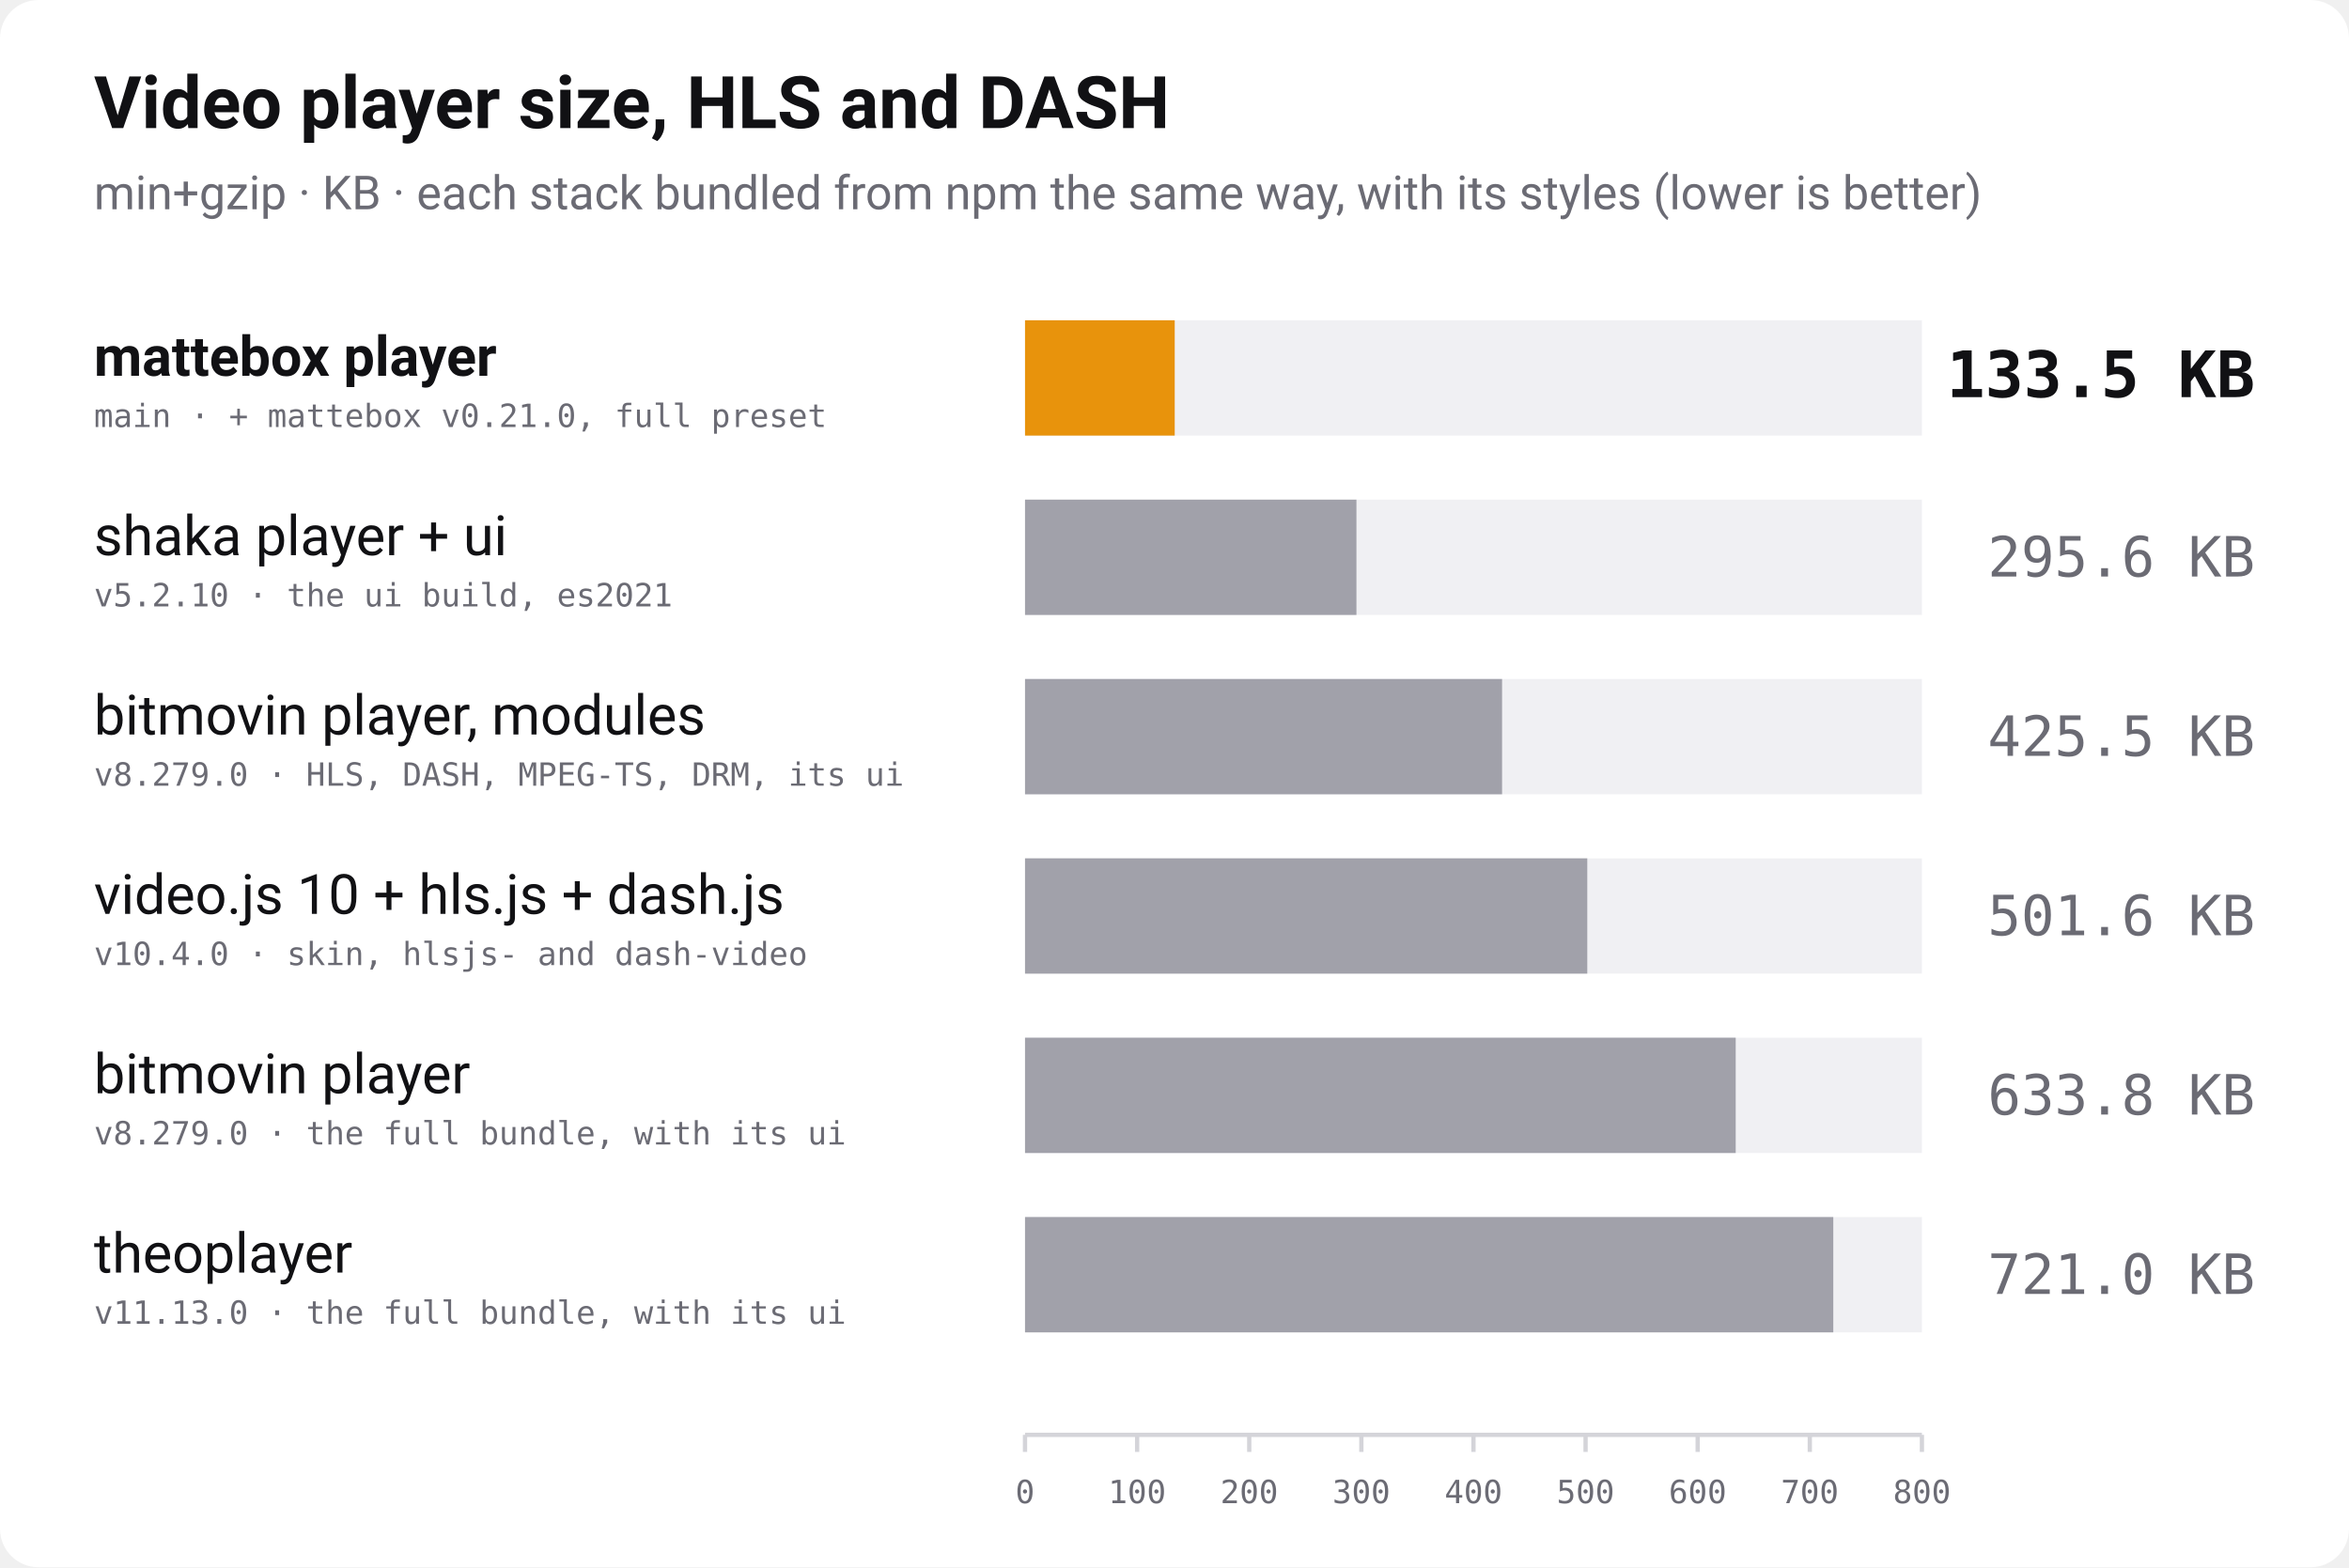
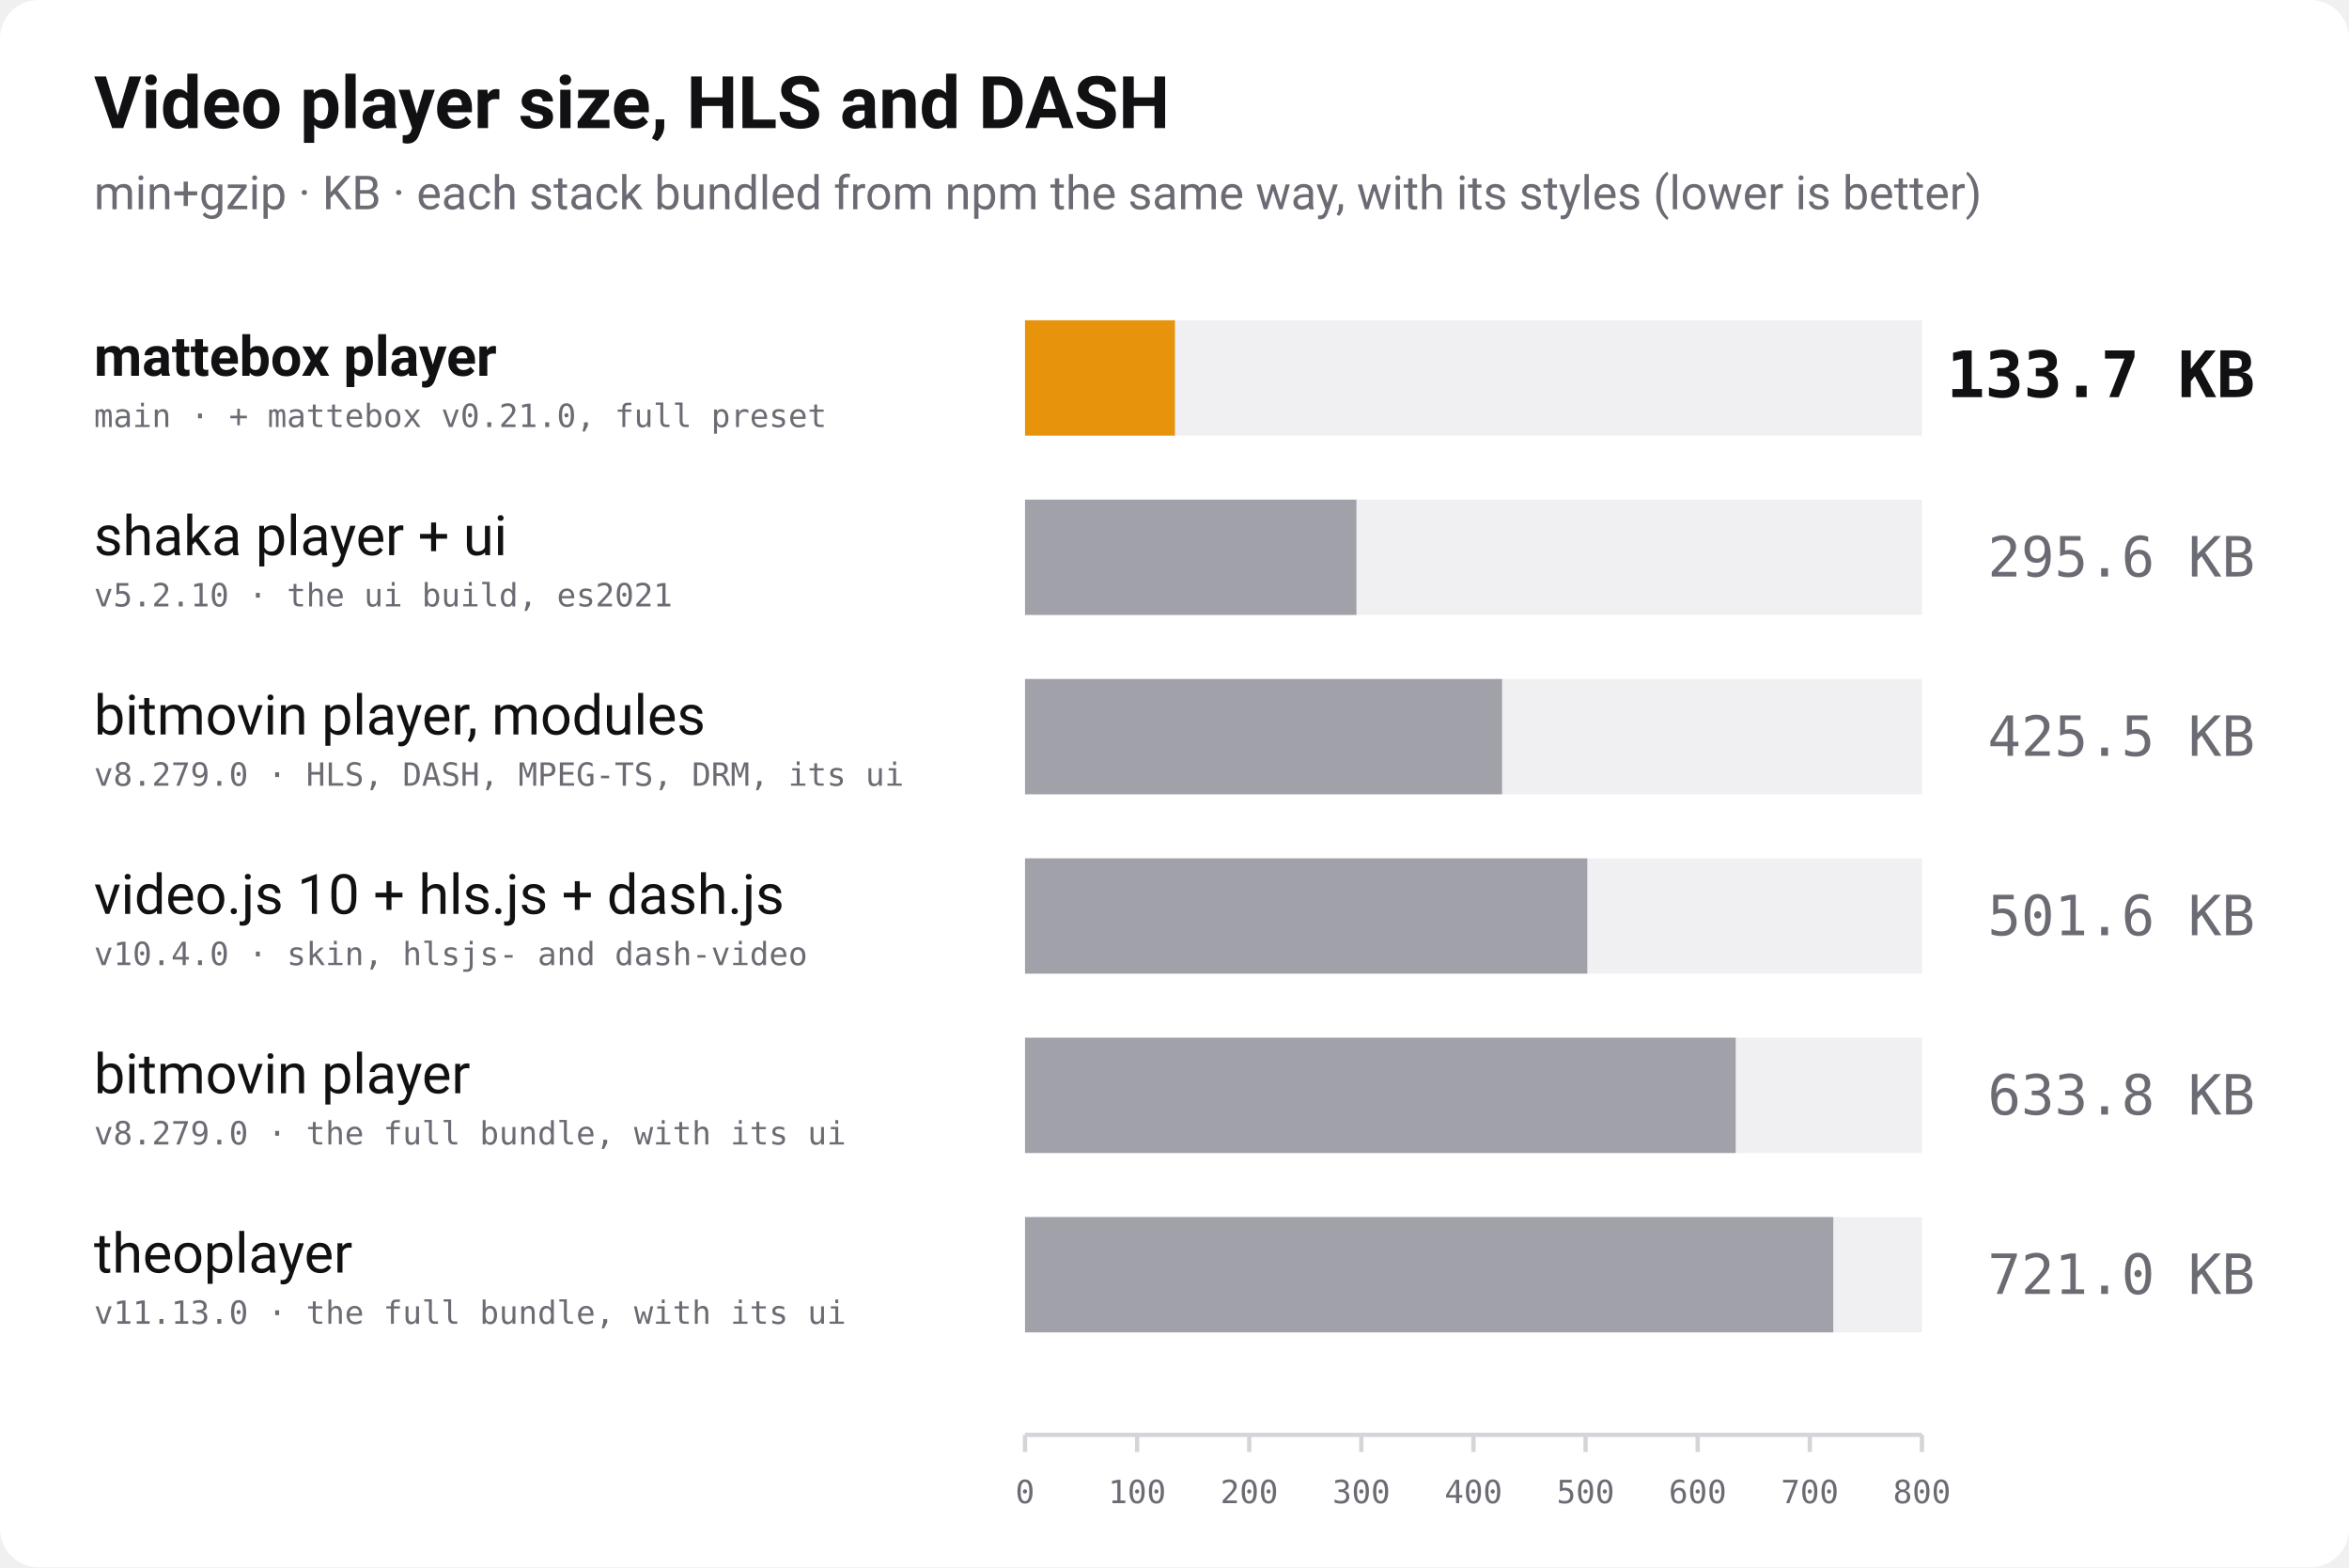
<svg xmlns="http://www.w3.org/2000/svg" width="1100" height="734" viewBox="0 0 1100 734" role="img" aria-label="Bundle size of video players with HLS and DASH playback, min+gzip, lower is better">
  <rect width="1100" height="734" rx="18" fill="#ffffff" />
  <text x="44" y="60" font-family="-apple-system, 'Segoe UI', Roboto, Helvetica, Arial, sans-serif" font-size="34" font-weight="700" fill="#111114">Video player size, HLS and DASH</text>
  <text x="44" y="98" font-family="-apple-system, 'Segoe UI', Roboto, Helvetica, Arial, sans-serif" font-size="22" fill="#6b6b74">min+gzip · KB · each stack bundled from npm the same way, with its styles (lower is better)</text>
  <text x="44" y="176" font-family="-apple-system, 'Segoe UI', Roboto, Helvetica, Arial, sans-serif" font-size="26" font-weight="700" fill="#111114">mattebox player</text>
  <text x="44" y="200" font-family="ui-monospace, 'SF Mono', Menlo, Consolas, monospace" font-size="15" fill="#6b6b74">main · + mattebox v0.21.0, full preset</text>
  <rect x="480" y="150" width="420" height="54" fill="#f0f0f3" />
-   <rect x="480" y="150" width="70.1" height="54" fill="#e8930c" />
-   <text x="1056" y="186" text-anchor="end" font-family="ui-monospace, 'SF Mono', Menlo, Consolas, monospace" font-size="30" font-weight="700" fill="#111114">133.5 KB</text>
+   <rect x="480" y="150" width="70.2" height="54" fill="#e8930c" />
+   <text x="1056" y="186" text-anchor="end" font-family="ui-monospace, 'SF Mono', Menlo, Consolas, monospace" font-size="30" font-weight="700" fill="#111114">133.7 KB</text>
  <text x="44" y="260" font-family="-apple-system, 'Segoe UI', Roboto, Helvetica, Arial, sans-serif" font-size="26" font-weight="400" fill="#111114">shaka player + ui</text>
  <text x="44" y="284" font-family="ui-monospace, 'SF Mono', Menlo, Consolas, monospace" font-size="15" fill="#6b6b74">v5.2.10 · the ui build, es2021</text>
  <rect x="480" y="234" width="420" height="54" fill="#f0f0f3" />
  <rect x="480" y="234" width="155.2" height="54" fill="#a1a1aa" />
  <text x="1056" y="270" text-anchor="end" font-family="ui-monospace, 'SF Mono', Menlo, Consolas, monospace" font-size="26" font-weight="400" fill="#6b6b74">295.6 KB</text>
  <text x="44" y="344" font-family="-apple-system, 'Segoe UI', Roboto, Helvetica, Arial, sans-serif" font-size="26" font-weight="400" fill="#111114">bitmovin player, modules</text>
  <text x="44" y="368" font-family="ui-monospace, 'SF Mono', Menlo, Consolas, monospace" font-size="15" fill="#6b6b74">v8.279.0 · HLS, DASH, MPEG-TS, DRM, its ui</text>
  <rect x="480" y="318" width="420" height="54" fill="#f0f0f3" />
  <rect x="480" y="318" width="223.4" height="54" fill="#a1a1aa" />
  <text x="1056" y="354" text-anchor="end" font-family="ui-monospace, 'SF Mono', Menlo, Consolas, monospace" font-size="26" font-weight="400" fill="#6b6b74">425.5 KB</text>
  <text x="44" y="428" font-family="-apple-system, 'Segoe UI', Roboto, Helvetica, Arial, sans-serif" font-size="26" font-weight="400" fill="#111114">video.js 10 + hls.js + dash.js</text>
  <text x="44" y="452" font-family="ui-monospace, 'SF Mono', Menlo, Consolas, monospace" font-size="15" fill="#6b6b74">v10.4.0 · skin, hlsjs- and dash-video</text>
  <rect x="480" y="402" width="420" height="54" fill="#f0f0f3" />
  <rect x="480" y="402" width="263.3" height="54" fill="#a1a1aa" />
  <text x="1056" y="438" text-anchor="end" font-family="ui-monospace, 'SF Mono', Menlo, Consolas, monospace" font-size="26" font-weight="400" fill="#6b6b74">501.6 KB</text>
  <text x="44" y="512" font-family="-apple-system, 'Segoe UI', Roboto, Helvetica, Arial, sans-serif" font-size="26" font-weight="400" fill="#111114">bitmovin player</text>
  <text x="44" y="536" font-family="ui-monospace, 'SF Mono', Menlo, Consolas, monospace" font-size="15" fill="#6b6b74">v8.279.0 · the full bundle, with its ui</text>
  <rect x="480" y="486" width="420" height="54" fill="#f0f0f3" />
  <rect x="480" y="486" width="332.8" height="54" fill="#a1a1aa" />
  <text x="1056" y="522" text-anchor="end" font-family="ui-monospace, 'SF Mono', Menlo, Consolas, monospace" font-size="26" font-weight="400" fill="#6b6b74">633.8 KB</text>
  <text x="44" y="596" font-family="-apple-system, 'Segoe UI', Roboto, Helvetica, Arial, sans-serif" font-size="26" font-weight="400" fill="#111114">theoplayer</text>
  <text x="44" y="620" font-family="ui-monospace, 'SF Mono', Menlo, Consolas, monospace" font-size="15" fill="#6b6b74">v11.13.0 · the full bundle, with its ui</text>
  <rect x="480" y="570" width="420" height="54" fill="#f0f0f3" />
  <rect x="480" y="570" width="378.5" height="54" fill="#a1a1aa" />
  <text x="1056" y="606" text-anchor="end" font-family="ui-monospace, 'SF Mono', Menlo, Consolas, monospace" font-size="26" font-weight="400" fill="#6b6b74">721.0 KB</text>
  <line x1="480" y1="672" x2="900" y2="672" stroke="#d4d4d9" stroke-width="2" />
  <line x1="480.0" y1="672" x2="480.0" y2="680" stroke="#d4d4d9" stroke-width="2" />
  <text x="480.0" y="704" text-anchor="middle" font-family="ui-monospace, 'SF Mono', Menlo, Consolas, monospace" font-size="15" fill="#6b6b74">0</text>
  <line x1="532.5" y1="672" x2="532.5" y2="680" stroke="#d4d4d9" stroke-width="2" />
  <text x="532.5" y="704" text-anchor="middle" font-family="ui-monospace, 'SF Mono', Menlo, Consolas, monospace" font-size="15" fill="#6b6b74">100</text>
  <line x1="585.0" y1="672" x2="585.0" y2="680" stroke="#d4d4d9" stroke-width="2" />
  <text x="585.0" y="704" text-anchor="middle" font-family="ui-monospace, 'SF Mono', Menlo, Consolas, monospace" font-size="15" fill="#6b6b74">200</text>
  <line x1="637.5" y1="672" x2="637.5" y2="680" stroke="#d4d4d9" stroke-width="2" />
  <text x="637.5" y="704" text-anchor="middle" font-family="ui-monospace, 'SF Mono', Menlo, Consolas, monospace" font-size="15" fill="#6b6b74">300</text>
  <line x1="690.0" y1="672" x2="690.0" y2="680" stroke="#d4d4d9" stroke-width="2" />
  <text x="690.0" y="704" text-anchor="middle" font-family="ui-monospace, 'SF Mono', Menlo, Consolas, monospace" font-size="15" fill="#6b6b74">400</text>
  <line x1="742.5" y1="672" x2="742.5" y2="680" stroke="#d4d4d9" stroke-width="2" />
  <text x="742.5" y="704" text-anchor="middle" font-family="ui-monospace, 'SF Mono', Menlo, Consolas, monospace" font-size="15" fill="#6b6b74">500</text>
  <line x1="795.0" y1="672" x2="795.0" y2="680" stroke="#d4d4d9" stroke-width="2" />
  <text x="795.0" y="704" text-anchor="middle" font-family="ui-monospace, 'SF Mono', Menlo, Consolas, monospace" font-size="15" fill="#6b6b74">600</text>
  <line x1="847.5" y1="672" x2="847.5" y2="680" stroke="#d4d4d9" stroke-width="2" />
  <text x="847.5" y="704" text-anchor="middle" font-family="ui-monospace, 'SF Mono', Menlo, Consolas, monospace" font-size="15" fill="#6b6b74">700</text>
  <line x1="900.0" y1="672" x2="900.0" y2="680" stroke="#d4d4d9" stroke-width="2" />
  <text x="900.0" y="704" text-anchor="middle" font-family="ui-monospace, 'SF Mono', Menlo, Consolas, monospace" font-size="15" fill="#6b6b74">800</text>
</svg>
